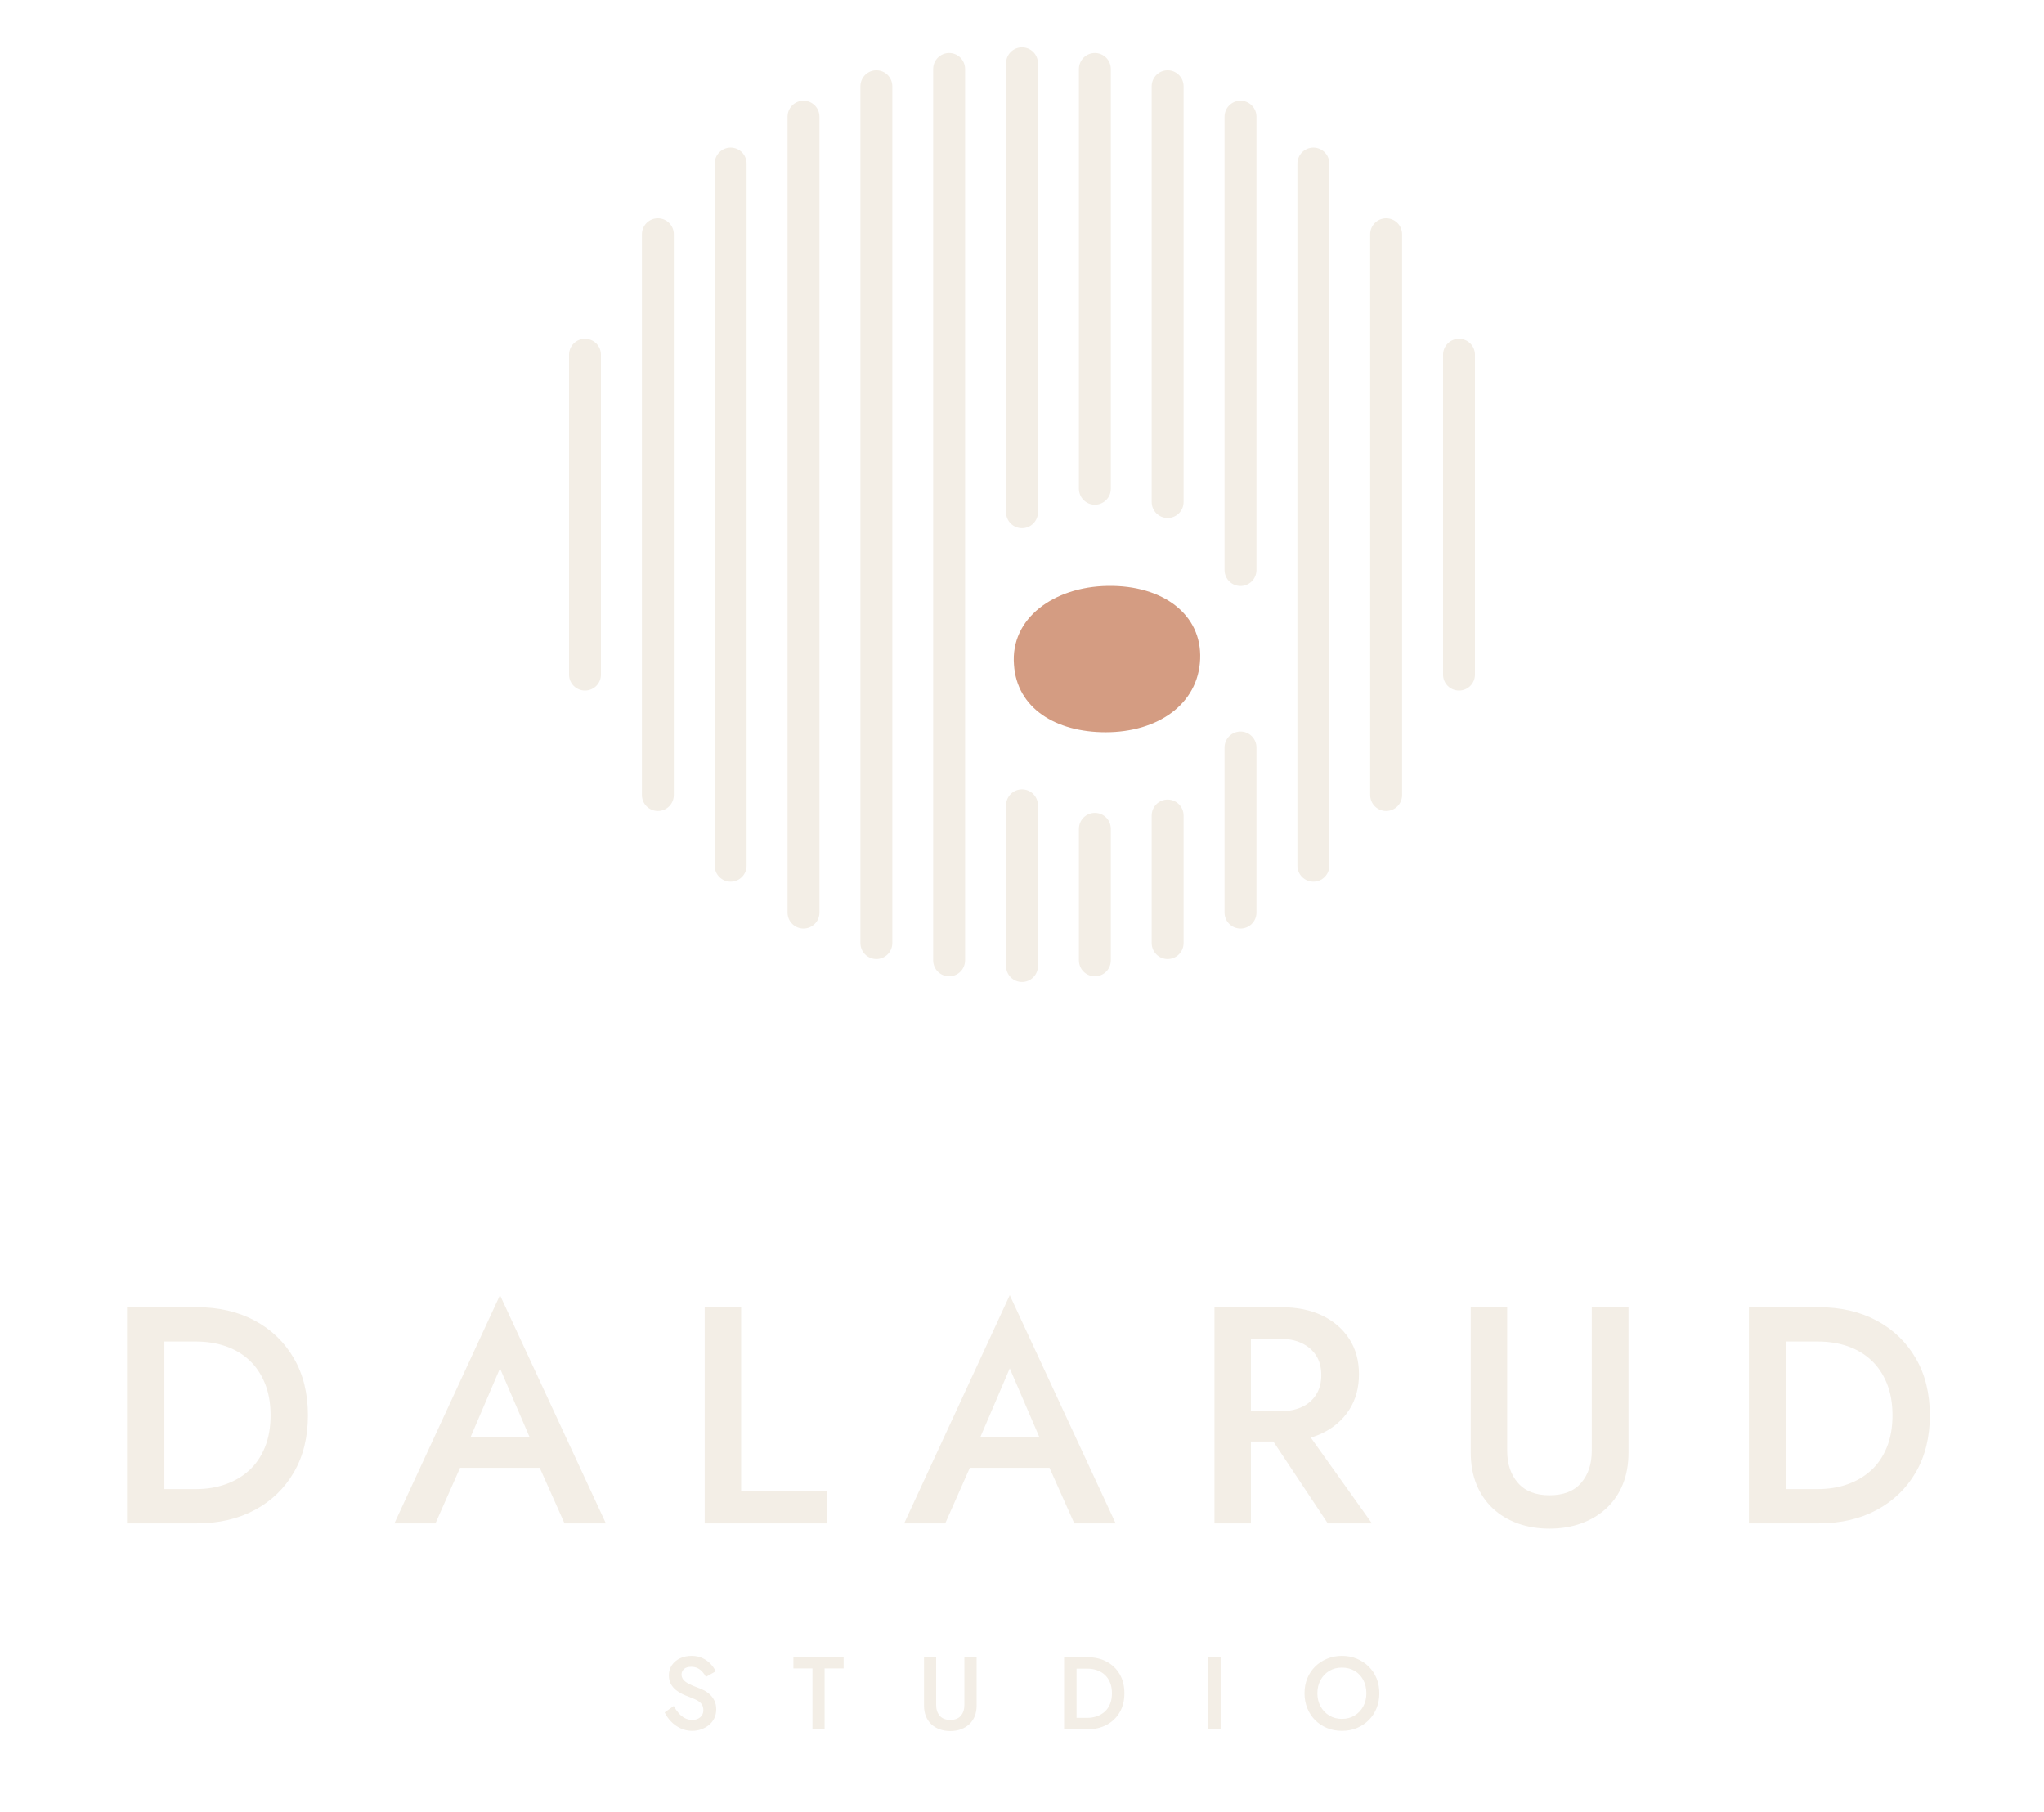
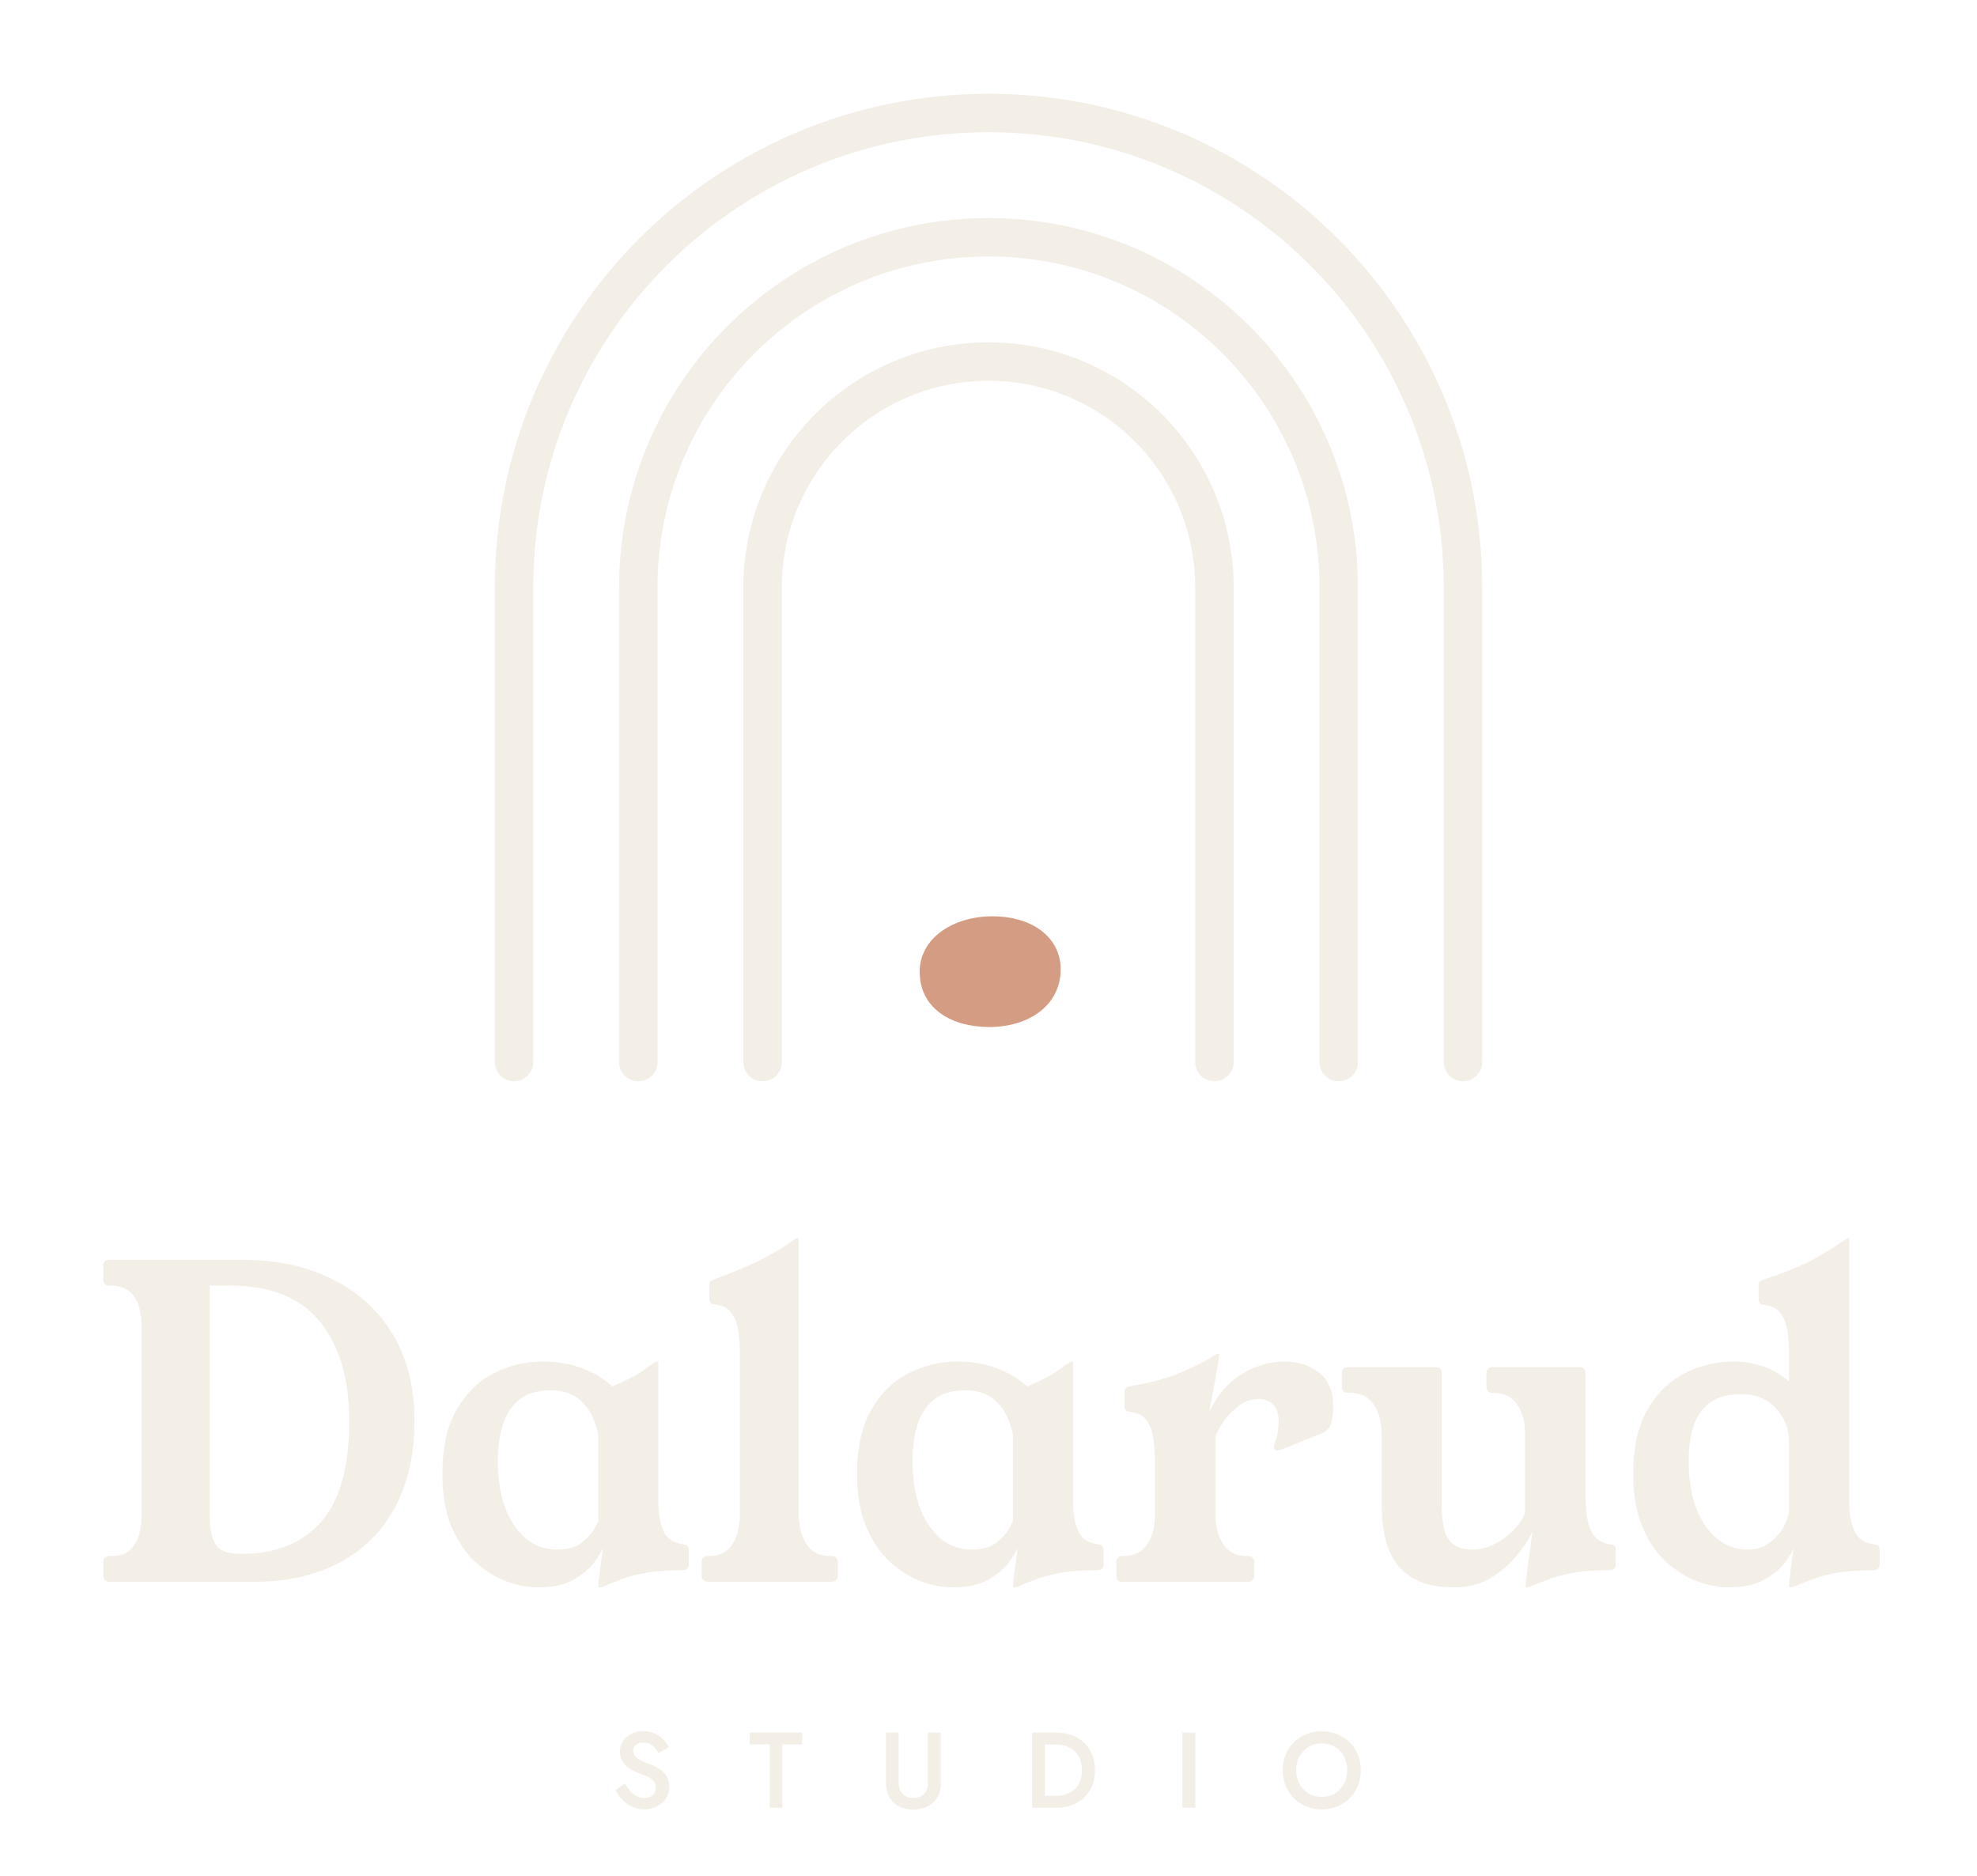
- <svg xmlns="http://www.w3.org/2000/svg" viewBox="0 0 198.6 176.0">
-   <g transform="translate(49.3 0)">
-     <g stroke="#F3EEE6" stroke-width="3.1" stroke-linecap="round">
-       <line x1="7.54" y1="34.46" x2="7.54" y2="65.54" />
-       <line x1="14.62" y1="22.76" x2="14.62" y2="77.24" />
-       <line x1="21.69" y1="15.89" x2="21.69" y2="84.11" />
-       <line x1="28.77" y1="11.34" x2="28.77" y2="88.66" />
-       <line x1="35.85" y1="8.38" x2="35.85" y2="91.62" />
-       <line x1="42.92" y1="6.70" x2="42.92" y2="93.30" />
-       <line x1="50.00" y1="6.15" x2="50.00" y2="49.76" />
-       <line x1="50.00" y1="78.24" x2="50.00" y2="93.85" />
-       <line x1="57.08" y1="6.70" x2="57.08" y2="47.48" />
-       <line x1="57.08" y1="80.52" x2="57.08" y2="93.30" />
-       <line x1="64.15" y1="8.38" x2="64.15" y2="48.77" />
-       <line x1="64.15" y1="79.23" x2="64.15" y2="91.62" />
-       <line x1="71.23" y1="11.34" x2="71.23" y2="55.38" />
-       <line x1="71.23" y1="72.62" x2="71.23" y2="88.66" />
-       <line x1="78.31" y1="15.89" x2="78.31" y2="84.11" />
-       <line x1="85.38" y1="22.76" x2="85.38" y2="77.24" />
-       <line x1="92.46" y1="34.46" x2="92.46" y2="65.54" />
+ <svg xmlns="http://www.w3.org/2000/svg" viewBox="0 0 175.0 166.0">
+   <g transform="translate(37.5 0)">
+     <g fill="none" stroke="#F3EEE6" stroke-width="3.4" stroke-linecap="round">
+       <path d="M8 94V52A42 42 0 0 1 92 52V94" />
+       <path d="M19 94V52A31 31 0 0 1 81 52V94" />
+       <path d="M30 94V52A20 20 0 0 1 70 52V94" />
    </g>
-     <path fill="#D49C82" transform="translate(8 4) scale(.9) translate(5.6 6.7)" d="M40.2 60.6c-.4-5 4.3-8.4 10.1-8.5 6-.1 10.2 3.1 10 7.9-.2 4.9-4.6 7.9-10.2 7.9-5.4 0-9.6-2.6-9.9-7.3Z" />
+     <path fill="#D49C82" transform="translate(50 86) scale(.62)" d="M-9.8 .6c-.4-5 4.3-8.4 10.1-8.5 6-.1 10.2 3.1 10 7.9-.2 4.9-4.6 7.9-10.2 7.9-5.4 0-9.6-2.6-9.9-7.3Z" />
  </g>
-   <path fill="#F3EEE6" d="M12.34 127.0V148.0H15.97V127.0ZM19.12 148.0Q22.33 148.0 24.76 146.695Q27.19 145.39 28.555 143.035Q29.92 140.68 29.92 137.5Q29.92 134.32 28.555 131.965Q27.19 129.61 24.76 128.305Q22.33 127.0 19.12 127.0H14.53V130.33H19.03Q20.59 130.33 21.91 130.78Q23.23 131.23 24.205 132.13Q25.18 133.03 25.735 134.38Q26.29 135.73 26.29 137.5Q26.29 139.27 25.735 140.62Q25.18 141.97 24.205 142.855Q23.23 143.74 21.91 144.205Q20.59 144.67 19.03 144.67H14.53V148.0ZM43.09 142.6H54.19L53.53 139.6H43.78ZM48.58 132.94 51.94 140.74 52.0 141.61 54.85 148.0H58.87L48.58 125.83L38.32 148.0H42.31L45.22 141.43L45.28 140.65ZM68.47 127.0V148.0H80.35V144.82H72.01V127.0ZM92.62 142.6H103.72L103.06 139.6H93.31ZM98.11 132.94 101.47 140.74 101.53 141.61 104.38 148.0H108.4L98.11 125.83L87.85 148.0H91.84L94.75 141.43L94.81 140.65ZM122.35 137.98 129.01 148.0H133.3L126.16 137.98ZM118.0 127.0V148.0H121.54V127.0ZM120.1 130.06H124.33Q125.56 130.06 126.46 130.48Q127.36 130.9 127.87 131.68Q128.38 132.46 128.38 133.6Q128.38 134.71 127.87 135.505Q127.36 136.3 126.46 136.705Q125.56 137.11 124.33 137.11H120.1V140.05H124.48Q126.79 140.05 128.47 139.24Q130.15 138.43 131.095 136.96Q132.04 135.49 132.04 133.51Q132.04 131.53 131.095 130.075Q130.15 128.62 128.47 127.81Q126.79 127.0 124.48 127.0H120.1ZM142.9 127.0V141.1Q142.9 142.84 143.455 144.205Q144.01 145.57 145.03 146.53Q146.05 147.49 147.46 148.0Q148.87 148.51 150.55 148.51Q152.23 148.51 153.64 148.0Q155.05 147.49 156.085 146.53Q157.12 145.57 157.675 144.205Q158.23 142.84 158.23 141.1V127.0H154.66V140.95Q154.66 142.87 153.625 144.07Q152.59 145.27 150.55 145.27Q148.54 145.27 147.49 144.07Q146.44 142.87 146.44 140.95V127.0ZM169.93 127.0V148.0H173.56V127.0ZM176.71 148.0Q179.92 148.0 182.35 146.695Q184.78 145.39 186.145 143.035Q187.51 140.68 187.51 137.5Q187.51 134.32 186.145 131.965Q184.78 129.61 182.35 128.305Q179.92 127.0 176.71 127.0H172.12V130.33H176.62Q178.18 130.33 179.5 130.78Q180.82 131.23 181.795 132.13Q182.77 133.03 183.325 134.38Q183.88 135.73 183.88 137.5Q183.88 139.27 183.325 140.62Q182.77 141.97 181.795 142.855Q180.82 143.74 179.5 144.205Q178.18 144.67 176.62 144.67H172.12V148.0Z" />
-   <path fill="#F3EEE6" d="M65.46 165.74 64.58 166.36Q64.81 166.84 65.205 167.25Q65.6 167.66 66.125 167.905Q66.65 168.15 67.26 168.15Q67.71 168.15 68.125 168.005Q68.54 167.86 68.87 167.595Q69.2 167.33 69.395 166.94Q69.59 166.55 69.59 166.06Q69.59 165.6 69.43 165.255Q69.27 164.91 69.015 164.66Q68.76 164.41 68.445 164.24Q68.13 164.07 67.81 163.96Q67.25 163.76 66.9 163.57Q66.55 163.38 66.385 163.165Q66.22 162.95 66.22 162.68Q66.22 162.38 66.45 162.155Q66.68 161.93 67.17 161.93Q67.52 161.93 67.785 162.065Q68.05 162.2 68.25 162.425Q68.45 162.65 68.59 162.91L69.54 162.37Q69.37 162.0 69.05 161.66Q68.73 161.32 68.27 161.095Q67.81 160.87 67.19 160.87Q66.56 160.87 66.065 161.11Q65.57 161.35 65.28 161.775Q64.99 162.2 64.99 162.76Q64.99 163.25 65.18 163.595Q65.37 163.94 65.66 164.175Q65.95 164.41 66.27 164.565Q66.59 164.72 66.85 164.81Q67.29 164.97 67.63 165.135Q67.97 165.3 68.155 165.535Q68.34 165.77 68.34 166.15Q68.34 166.57 68.04 166.83Q67.74 167.09 67.26 167.09Q66.87 167.09 66.545 166.92Q66.22 166.75 65.955 166.45Q65.69 166.15 65.46 165.74ZM77.09 162.09H78.94V168.0H80.12V162.09H81.97V161.0H77.09ZM89.78 161.0V165.7Q89.78 166.28 89.965 166.735Q90.15 167.19 90.49 167.51Q90.83 167.83 91.3 168.0Q91.77 168.17 92.33 168.17Q92.89 168.17 93.36 168.0Q93.83 167.83 94.175 167.51Q94.52 167.19 94.705 166.735Q94.89 166.28 94.89 165.7V161.0H93.7V165.65Q93.7 166.29 93.355 166.69Q93.01 167.09 92.33 167.09Q91.66 167.09 91.31 166.69Q90.96 166.29 90.96 165.65V161.0ZM103.39 161.0V168.0H104.6V161.0ZM105.65 168.0Q106.72 168.0 107.53 167.565Q108.34 167.13 108.795 166.345Q109.25 165.56 109.25 164.5Q109.25 163.44 108.795 162.655Q108.34 161.87 107.53 161.435Q106.72 161.0 105.65 161.0H104.12V162.11H105.62Q106.14 162.11 106.58 162.26Q107.02 162.41 107.345 162.71Q107.67 163.01 107.855 163.46Q108.04 163.91 108.04 164.5Q108.04 165.09 107.855 165.54Q107.67 165.99 107.345 166.285Q107.02 166.58 106.58 166.735Q106.14 166.89 105.62 166.89H104.12V168.0ZM117.4 161.0V168.0H118.6V161.0ZM128.0 164.5Q128.0 163.78 128.31 163.215Q128.62 162.65 129.155 162.33Q129.69 162.01 130.38 162.01Q131.09 162.01 131.625 162.33Q132.16 162.65 132.46 163.215Q132.76 163.78 132.76 164.5Q132.76 165.22 132.455 165.78Q132.15 166.34 131.615 166.665Q131.08 166.99 130.38 166.99Q129.69 166.99 129.155 166.665Q128.62 166.34 128.31 165.78Q128.0 165.22 128.0 164.5ZM126.75 164.5Q126.75 165.28 127.02 165.95Q127.29 166.62 127.78 167.11Q128.27 167.6 128.935 167.875Q129.6 168.15 130.38 168.15Q131.18 168.15 131.84 167.875Q132.5 167.6 132.99 167.11Q133.48 166.62 133.75 165.95Q134.02 165.28 134.02 164.5Q134.02 163.71 133.75 163.05Q133.48 162.39 132.985 161.905Q132.49 161.42 131.83 161.145Q131.17 160.87 130.38 160.87Q129.61 160.87 128.945 161.145Q128.28 161.42 127.785 161.905Q127.29 162.39 127.02 163.05Q126.75 163.71 126.75 164.5Z" />
+   <path fill="#F3EEE6" d="M21.414 111.5Q25.974 111.5 29.413 113.21Q32.852 114.92 34.771 118.112Q36.69 121.304 36.69 125.712Q36.69 130.234 34.942 133.445Q33.194 136.656 30.002 138.328Q26.81 140.0 22.478 140.0H9.71Q9.14 140.0 9.14 139.43V138.29Q9.14 137.72 9.71 137.72H9.976Q11.23 137.72 11.876 136.77Q12.522 135.82 12.522 134.11V117.39Q12.522 113.78 9.748 113.78H9.71Q9.14 113.78 9.14 113.21V112.07Q9.14 111.5 9.71 111.5ZM18.564 134.3Q18.564 135.782 19.058 136.656Q19.552 137.53 21.376 137.53Q25.898 137.53 28.406 134.718Q30.914 131.906 30.914 125.712Q30.914 120.202 28.33 116.991Q25.746 113.78 20.35 113.78H18.564ZM58.274 132.97Q58.274 134.338 58.692 135.421Q59.11 136.504 60.516 136.694Q60.972 136.732 60.972 137.188V138.442Q60.972 138.974 60.402 138.974Q58.54 138.974 57.305 139.183Q56.07 139.392 55.177 139.715Q54.284 140.038 53.41 140.418Q53.258 140.494 53.144 140.494H53.03Q52.954 140.494 52.954 140.342Q52.954 140.19 53.03 139.601Q53.106 139.012 53.201 138.271Q53.296 137.53 53.372 136.998Q53.182 137.492 52.555 138.328Q51.928 139.164 50.731 139.829Q49.534 140.494 47.596 140.494Q46.304 140.494 44.841 139.962Q43.378 139.43 42.086 138.252Q40.794 137.074 39.977 135.155Q39.16 133.236 39.16 130.462Q39.16 126.928 40.433 124.743Q41.706 122.558 43.739 121.532Q45.772 120.506 48.052 120.506Q49.914 120.506 51.472 121.076Q53.03 121.646 54.208 122.71Q55.196 122.292 55.899 121.931Q56.602 121.57 57.096 121.19Q57.286 121.038 57.495 120.886Q57.704 120.734 57.97 120.582Q58.084 120.506 58.16 120.506H58.198Q58.274 120.506 58.274 120.582ZM52.954 127.004Q52.84 126.244 52.403 125.313Q51.966 124.382 51.092 123.717Q50.218 123.052 48.736 123.052Q46.912 123.052 45.886 123.945Q44.86 124.838 44.461 126.244Q44.062 127.65 44.062 129.246Q44.062 132.894 45.525 135.022Q46.988 137.15 49.306 137.15Q50.674 137.15 51.453 136.561Q52.232 135.972 52.574 135.364Q52.916 134.756 52.954 134.642ZM73.588 137.72Q74.158 137.72 74.158 138.29V139.43Q74.158 140.0 73.512 140.0H62.758Q62.112 140.0 62.112 139.43V138.29Q62.112 137.72 62.682 137.72H62.758Q64.164 137.72 64.829 136.675Q65.494 135.63 65.494 134.11V119.86Q65.494 118.796 65.361 117.846Q65.228 116.896 64.772 116.231Q64.316 115.566 63.252 115.452Q62.796 115.414 62.796 114.958V113.666Q62.796 113.438 62.948 113.362Q63.1 113.286 63.366 113.172Q66.064 112.184 67.679 111.329Q69.294 110.474 70.358 109.676Q70.434 109.6 70.51 109.6H70.624Q70.7 109.6 70.7 109.676V134.072Q70.7 135.592 71.384 136.656Q72.068 137.72 73.474 137.72ZM94.982 132.97Q94.982 134.338 95.4 135.421Q95.818 136.504 97.224 136.694Q97.68 136.732 97.68 137.188V138.442Q97.68 138.974 97.11 138.974Q95.248 138.974 94.013 139.183Q92.778 139.392 91.885 139.715Q90.992 140.038 90.118 140.418Q89.966 140.494 89.852 140.494H89.738Q89.662 140.494 89.662 140.342Q89.662 140.19 89.738 139.601Q89.814 139.012 89.909 138.271Q90.004 137.53 90.08 136.998Q89.89 137.492 89.263 138.328Q88.636 139.164 87.439 139.829Q86.242 140.494 84.304 140.494Q83.012 140.494 81.549 139.962Q80.086 139.43 78.794 138.252Q77.502 137.074 76.685 135.155Q75.868 133.236 75.868 130.462Q75.868 126.928 77.141 124.743Q78.414 122.558 80.447 121.532Q82.48 120.506 84.76 120.506Q86.622 120.506 88.18 121.076Q89.738 121.646 90.916 122.71Q91.904 122.292 92.607 121.931Q93.31 121.57 93.804 121.19Q93.994 121.038 94.203 120.886Q94.412 120.734 94.678 120.582Q94.792 120.506 94.868 120.506H94.906Q94.982 120.506 94.982 120.582ZM89.662 127.004Q89.548 126.244 89.111 125.313Q88.674 124.382 87.8 123.717Q86.926 123.052 85.444 123.052Q83.62 123.052 82.594 123.945Q81.568 124.838 81.169 126.244Q80.77 127.65 80.77 129.246Q80.77 132.894 82.233 135.022Q83.696 137.15 86.014 137.15Q87.382 137.15 88.161 136.561Q88.94 135.972 89.282 135.364Q89.624 134.756 89.662 134.642ZM107.028 124.99Q108.054 122.786 109.878 121.646Q111.702 120.506 113.716 120.506Q115.502 120.506 116.756 121.494Q118.01 122.482 118.01 124.42Q118.01 125.256 117.858 125.902Q117.706 126.548 117.022 126.852L113.45 128.296Q113.222 128.372 113.108 128.372Q112.766 128.372 112.766 128.03Q112.766 127.916 112.842 127.688Q113.07 127.156 113.127 126.662Q113.184 126.168 113.184 125.788Q113.184 124.762 112.671 124.287Q112.158 123.812 111.398 123.812Q110.524 123.812 109.764 124.344Q109.004 124.876 108.434 125.636Q107.864 126.396 107.598 127.118V134.11Q107.598 135.63 108.282 136.675Q108.966 137.72 110.372 137.72H110.448Q111.018 137.72 111.018 138.29V139.43Q111.018 140.0 110.448 140.0H99.39Q98.82 140.0 98.82 139.43V138.29Q98.82 137.72 99.39 137.72H99.466Q100.872 137.72 101.556 136.675Q102.24 135.63 102.24 134.11V129.322Q102.24 128.296 102.107 127.346Q101.974 126.396 101.518 125.731Q101.062 125.066 99.998 124.952Q99.542 124.914 99.542 124.458V123.166Q99.542 122.786 100.112 122.672Q102.81 122.254 104.843 121.342Q106.876 120.43 107.598 119.898Q107.712 119.822 107.788 119.822H107.864Q107.94 119.822 107.94 119.898Q107.94 119.936 107.845 120.468Q107.75 121.0 107.617 121.817Q107.484 122.634 107.313 123.489Q107.142 124.344 107.028 124.99ZM140.354 132.324Q140.354 133.312 140.487 134.281Q140.62 135.25 141.095 135.915Q141.57 136.58 142.596 136.694Q142.9 136.732 142.957 136.865Q143.014 136.998 143.014 137.188V138.442Q143.014 138.974 142.482 138.974Q140.62 138.974 139.385 139.183Q138.15 139.392 137.257 139.715Q136.364 140.038 135.49 140.418Q135.338 140.494 135.186 140.494H135.11Q135.034 140.494 135.034 140.38Q135.034 140.266 135.167 139.221Q135.3 138.176 135.642 135.592Q135.11 136.656 134.16 137.796Q133.21 138.936 131.861 139.715Q130.512 140.494 128.764 140.494Q126.712 140.494 125.439 139.867Q124.166 139.24 123.482 138.195Q122.798 137.15 122.551 135.839Q122.304 134.528 122.304 133.16V126.89Q122.304 125.332 121.601 124.306Q120.898 123.28 119.492 123.28H119.34Q118.77 123.28 118.77 122.71V121.57Q118.77 121.0 119.34 121.0H127.054Q127.624 121.0 127.624 121.57V133.388Q127.624 134.414 127.814 135.269Q128.004 136.124 128.593 136.637Q129.182 137.15 130.36 137.15Q131.31 137.15 132.26 136.675Q133.21 136.2 133.951 135.459Q134.692 134.718 134.996 133.92V126.89Q134.996 125.332 134.293 124.306Q133.59 123.28 132.222 123.28H132.146Q131.576 123.28 131.576 122.71V121.57Q131.576 121.0 132.146 121.0H139.784Q140.354 121.0 140.354 121.57ZM163.686 132.97Q163.686 134.338 164.104 135.421Q164.522 136.504 165.928 136.694Q166.384 136.732 166.384 137.188V138.442Q166.384 138.974 165.814 138.974Q163.952 138.974 162.717 139.183Q161.482 139.392 160.589 139.715Q159.696 140.038 158.822 140.418Q158.67 140.494 158.556 140.494H158.48Q158.366 140.494 158.366 140.38Q158.442 139.506 158.537 138.67Q158.632 137.834 158.784 136.998Q158.594 137.492 157.967 138.328Q157.34 139.164 156.143 139.829Q154.946 140.494 153.008 140.494Q151.716 140.494 150.253 139.962Q148.79 139.43 147.498 138.252Q146.206 137.074 145.389 135.155Q144.572 133.236 144.572 130.462Q144.572 126.928 145.845 124.743Q147.118 122.558 149.151 121.532Q151.184 120.506 153.464 120.506Q156.352 120.506 158.366 122.292V119.86Q158.366 118.834 158.233 117.884Q158.1 116.934 157.644 116.269Q157.188 115.604 156.124 115.49Q155.668 115.452 155.668 114.996V113.704Q155.668 113.476 155.82 113.381Q155.972 113.286 156.238 113.21Q159.24 112.222 160.931 111.234Q162.622 110.246 163.382 109.676Q163.496 109.6 163.572 109.6H163.61Q163.686 109.6 163.686 109.676ZM158.366 127.688Q158.366 125.902 157.207 124.648Q156.048 123.394 154.148 123.394Q152.324 123.394 151.298 124.192Q150.272 124.99 149.873 126.32Q149.474 127.65 149.474 129.246Q149.474 132.894 150.937 135.022Q152.4 137.15 154.718 137.15Q155.744 137.15 156.504 136.637Q157.264 136.124 157.739 135.364Q158.214 134.604 158.366 133.92Z" />
+   <path fill="#F3EEE6" d="M55.319 157.853 54.483 158.442Q54.702 158.898 55.077 159.287Q55.453 159.677 55.951 159.91Q56.45 160.143 57.029 160.143Q57.457 160.143 57.851 160.005Q58.245 159.867 58.559 159.615Q58.873 159.363 59.058 158.993Q59.243 158.623 59.243 158.157Q59.243 157.72 59.091 157.392Q58.939 157.065 58.697 156.827Q58.455 156.589 58.155 156.428Q57.856 156.267 57.552 156.162Q57.02 155.972 56.688 155.791Q56.355 155.611 56.198 155.407Q56.041 155.202 56.041 154.946Q56.041 154.661 56.26 154.447Q56.478 154.233 56.944 154.233Q57.276 154.233 57.528 154.362Q57.78 154.49 57.97 154.704Q58.16 154.917 58.293 155.165L59.196 154.651Q59.034 154.3 58.73 153.977Q58.426 153.654 57.989 153.44Q57.552 153.226 56.963 153.226Q56.364 153.226 55.894 153.454Q55.424 153.683 55.148 154.086Q54.873 154.49 54.873 155.022Q54.873 155.488 55.053 155.815Q55.234 156.143 55.51 156.366Q55.785 156.589 56.089 156.737Q56.393 156.884 56.64 156.97Q57.058 157.121 57.381 157.278Q57.704 157.435 57.88 157.658Q58.056 157.881 58.056 158.243Q58.056 158.642 57.77 158.889Q57.486 159.136 57.029 159.136Q56.659 159.136 56.35 158.974Q56.041 158.812 55.79 158.528Q55.538 158.243 55.319 157.853ZM66.368 154.386H68.126V160.0H69.246V154.386H71.004V153.35H66.368ZM78.423 153.35V157.815Q78.423 158.366 78.599 158.798Q78.775 159.231 79.098 159.535Q79.421 159.839 79.867 160.0Q80.314 160.161 80.846 160.161Q81.378 160.161 81.824 160.0Q82.271 159.839 82.599 159.535Q82.926 159.231 83.102 158.798Q83.278 158.366 83.278 157.815V153.35H82.147V157.768Q82.147 158.375 81.82 158.755Q81.492 159.136 80.846 159.136Q80.209 159.136 79.877 158.755Q79.544 158.375 79.544 157.768V153.35ZM91.353 153.35V160.0H92.502V153.35ZM93.5 160.0Q94.516 160.0 95.286 159.587Q96.055 159.173 96.488 158.428Q96.92 157.682 96.92 156.675Q96.92 155.668 96.488 154.922Q96.055 154.177 95.286 153.763Q94.516 153.35 93.5 153.35H92.046V154.405H93.471Q93.965 154.405 94.383 154.547Q94.801 154.69 95.11 154.975Q95.419 155.26 95.595 155.687Q95.77 156.114 95.77 156.675Q95.77 157.236 95.595 157.663Q95.419 158.09 95.11 158.371Q94.801 158.651 94.383 158.798Q93.965 158.946 93.471 158.946H92.046V160.0ZM104.662 153.35V160.0H105.802V153.35ZM114.733 156.675Q114.733 155.991 115.027 155.454Q115.322 154.917 115.83 154.613Q116.338 154.31 116.993 154.31Q117.668 154.31 118.176 154.613Q118.684 154.917 118.969 155.454Q119.254 155.991 119.254 156.675Q119.254 157.359 118.965 157.891Q118.675 158.423 118.167 158.732Q117.659 159.041 116.993 159.041Q116.338 159.041 115.83 158.732Q115.322 158.423 115.027 157.891Q114.733 157.359 114.733 156.675ZM113.545 156.675Q113.545 157.416 113.802 158.053Q114.058 158.689 114.523 159.154Q114.989 159.62 115.621 159.881Q116.252 160.143 116.993 160.143Q117.754 160.143 118.38 159.881Q119.007 159.62 119.473 159.154Q119.939 158.689 120.195 158.053Q120.451 157.416 120.451 156.675Q120.451 155.924 120.195 155.298Q119.939 154.671 119.468 154.21Q118.998 153.749 118.371 153.488Q117.744 153.226 116.993 153.226Q116.262 153.226 115.63 153.488Q114.998 153.749 114.528 154.21Q114.058 154.671 113.802 155.298Q113.545 155.924 113.545 156.675Z" />
</svg>
